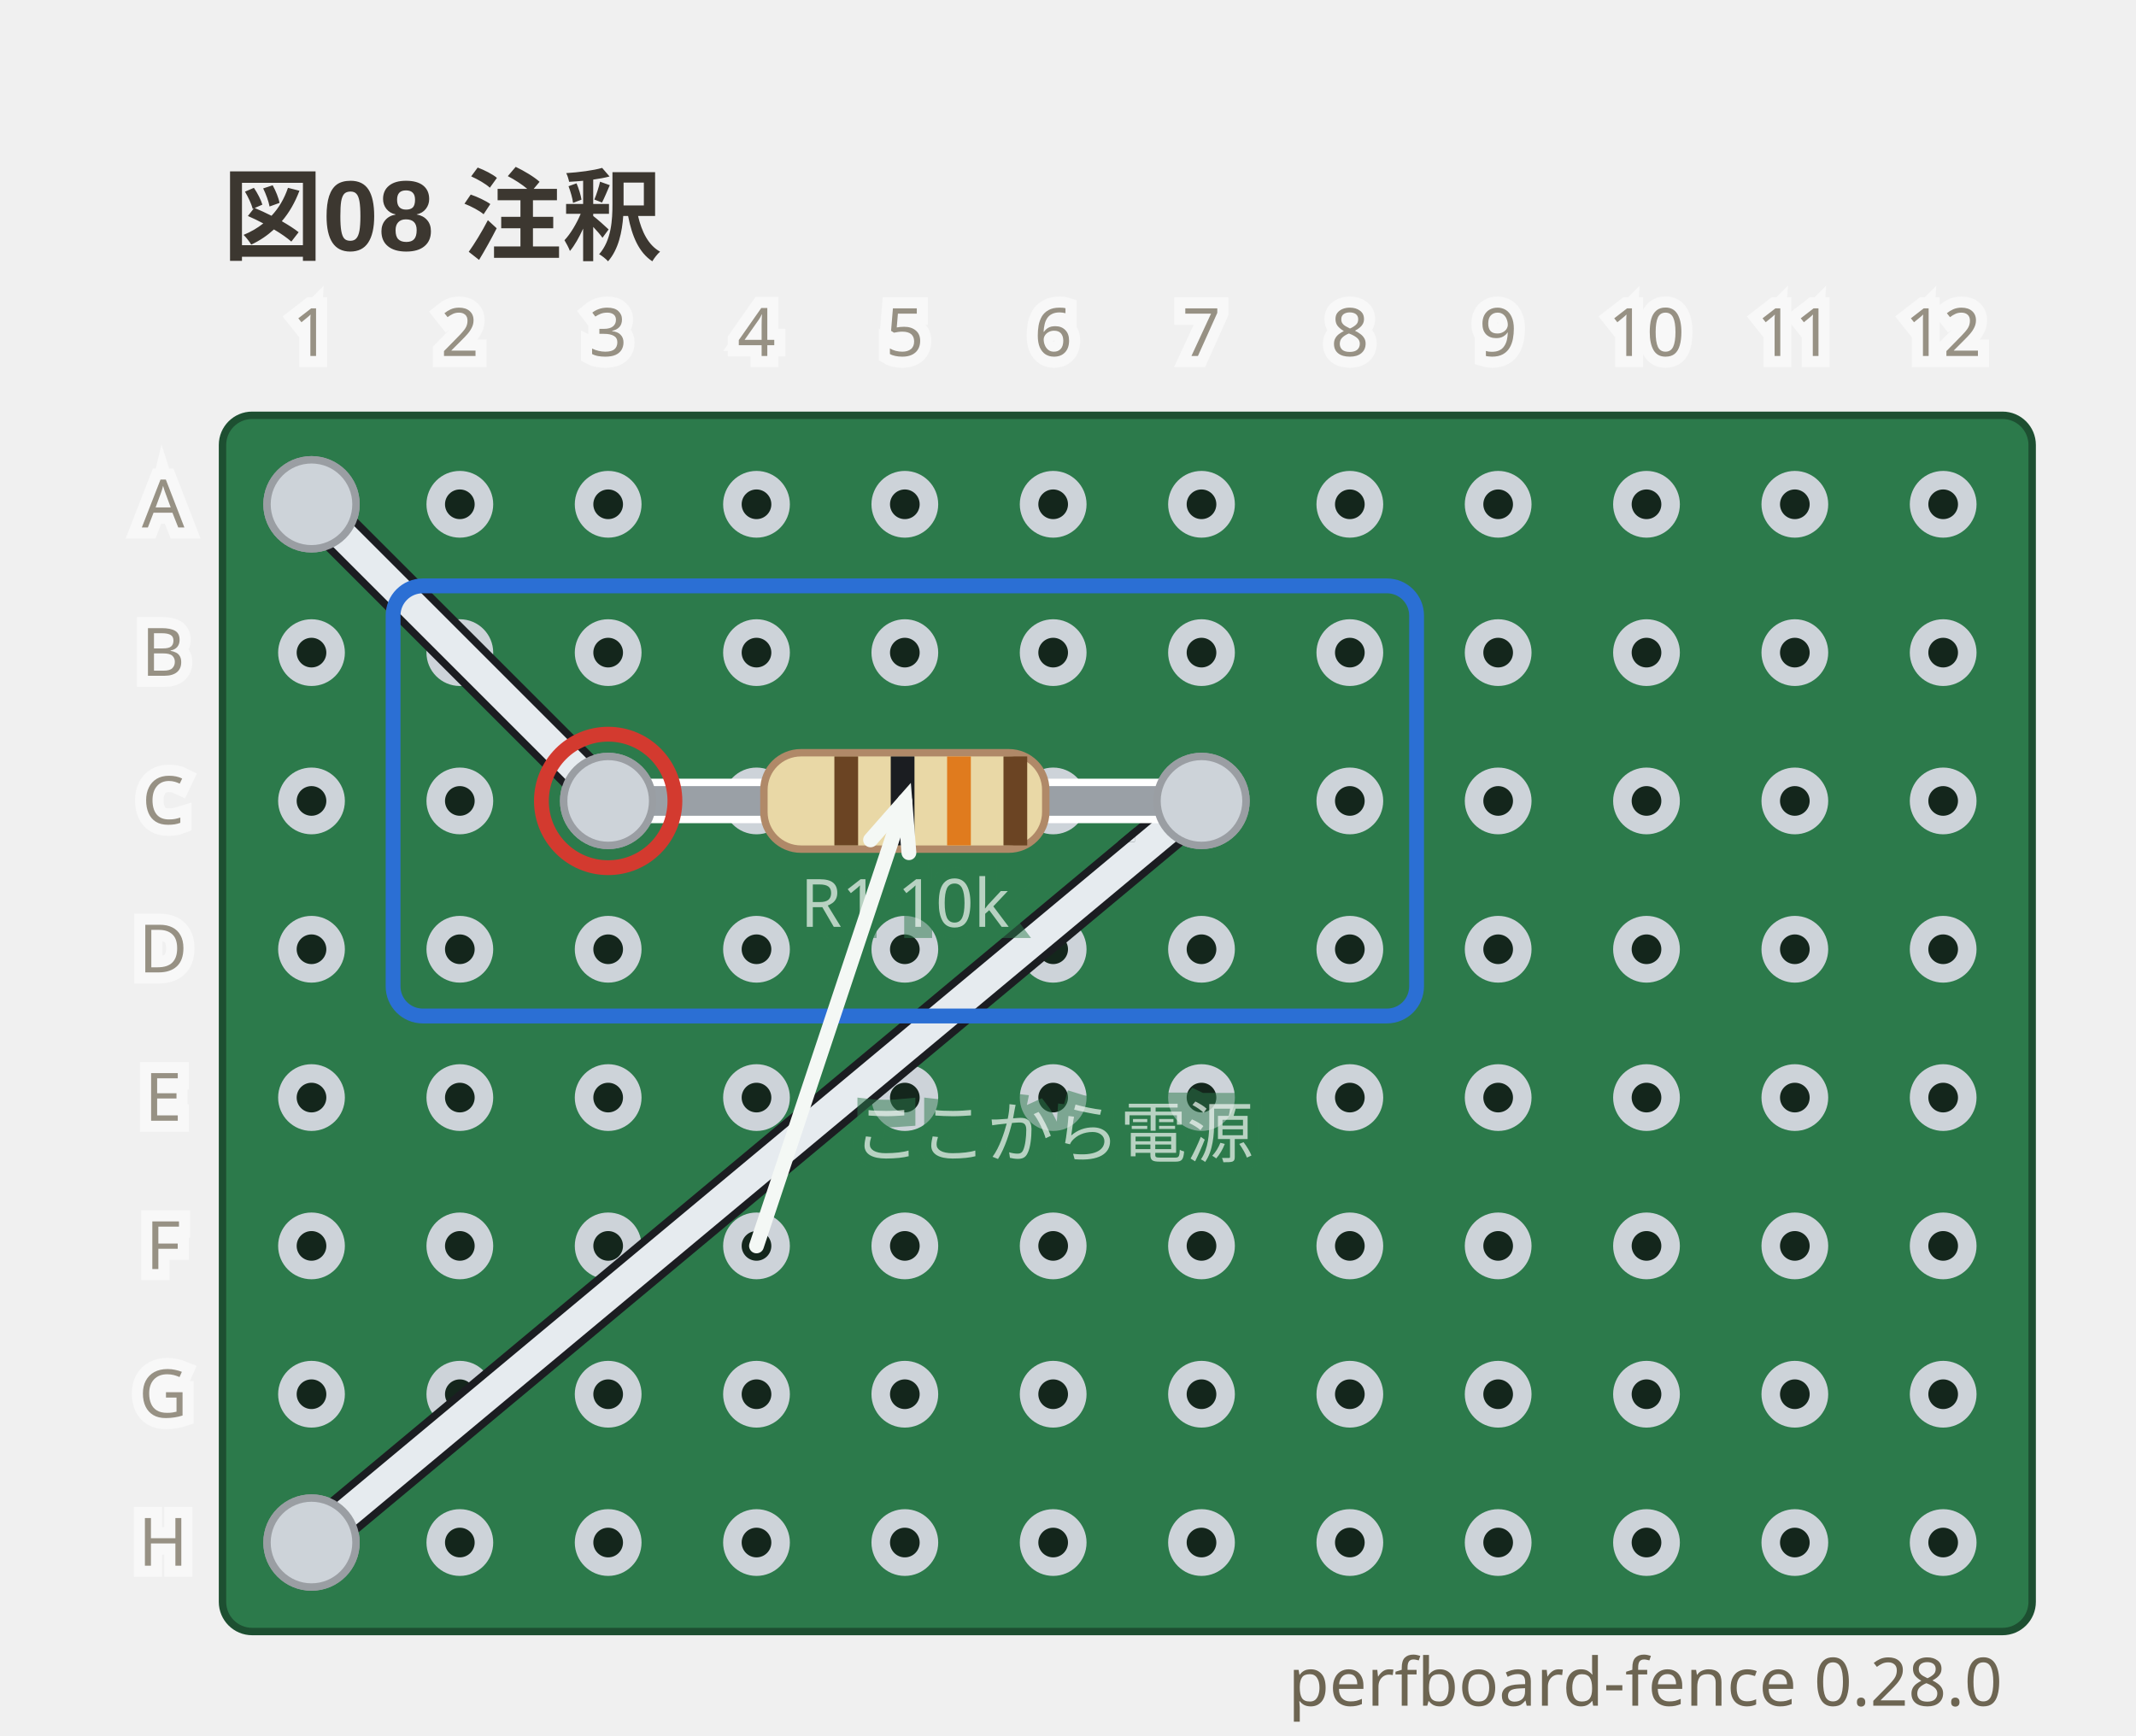
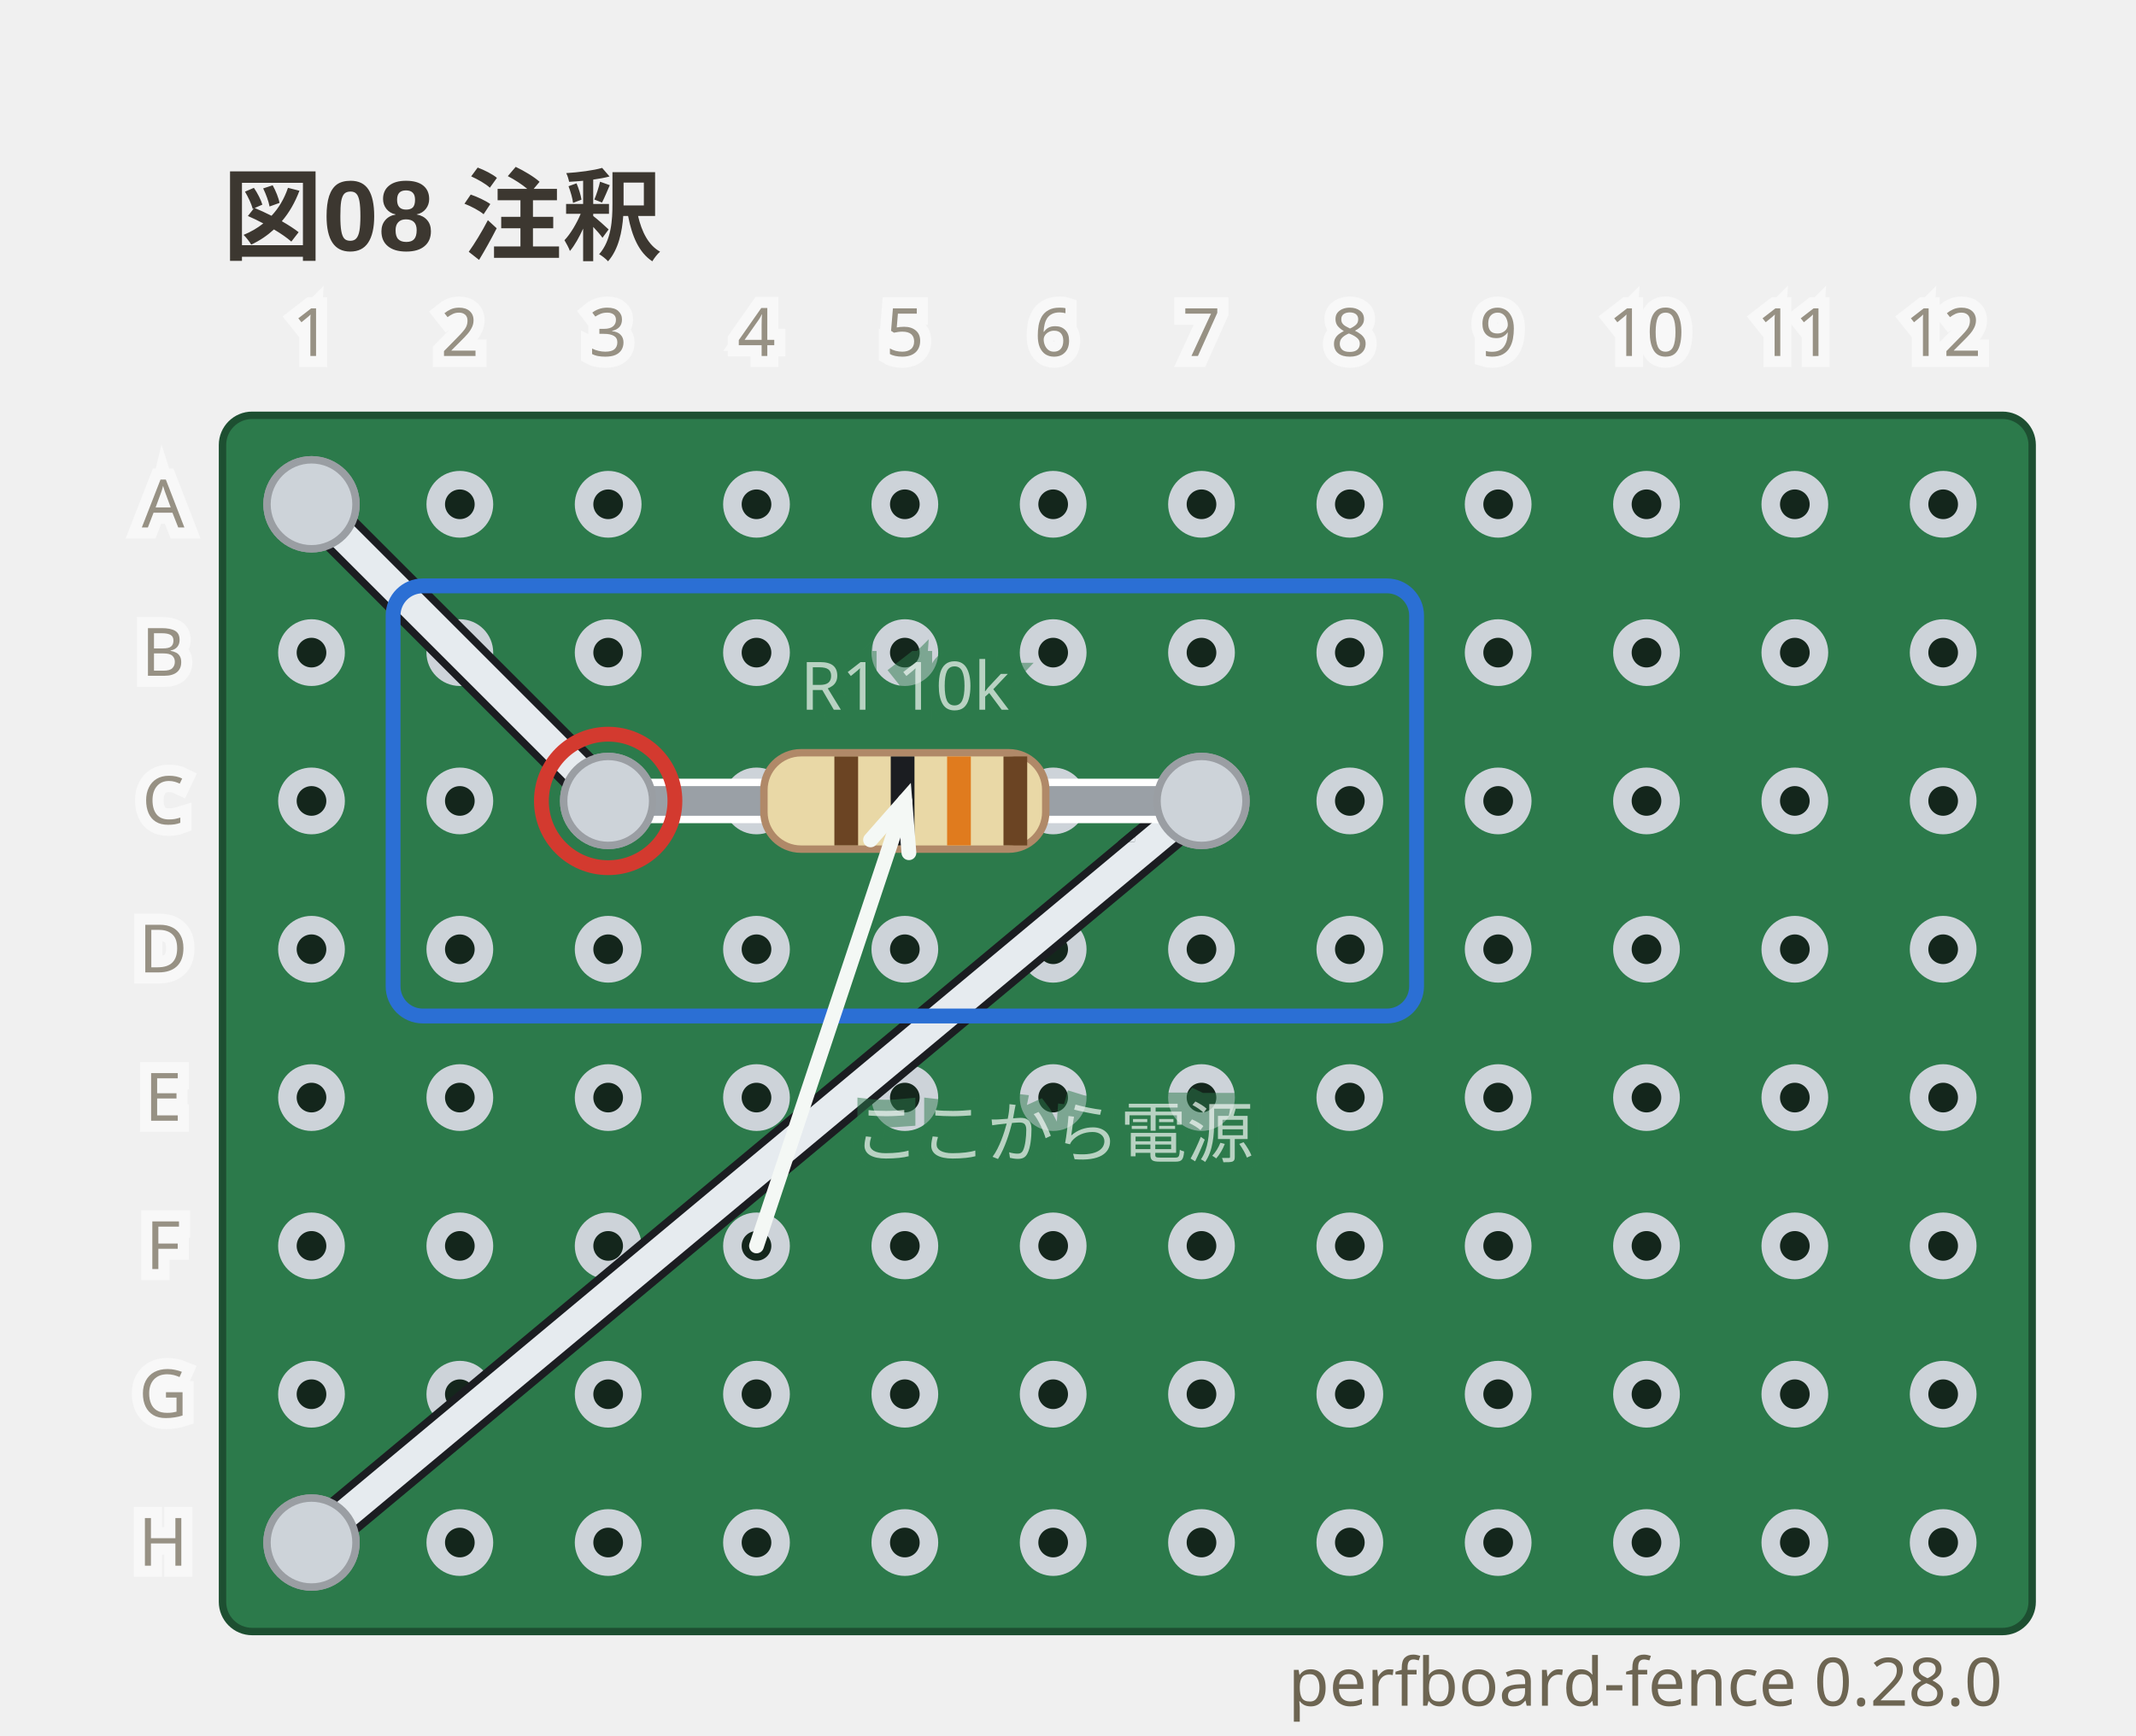
<svg xmlns="http://www.w3.org/2000/svg" viewBox="0 0 288 234" width="288" height="234" data-perfboard-fence="0.28.0" role="img">
  <text x="30" y="34" text-anchor="start" font-family="'Segoe UI', 'Helvetica Neue', Arial, 'Noto Sans', 'Hiragino Sans', 'Yu Gothic UI', 'Noto Sans CJK JP', sans-serif" fill="#3c3730" font-size="13.5" font-weight="600">図08 注釈</text>
  <rect x="30" y="56" width="244" height="164" rx="4" fill="#2c7a4b" stroke="#1d4f31" stroke-width="1" />
  <circle cx="42" cy="68" r="3.25" fill="#14261c" stroke="#cdd3d9" stroke-width="2.5" />
  <circle cx="62" cy="68" r="3.25" fill="#14261c" stroke="#cdd3d9" stroke-width="2.5" />
  <circle cx="82" cy="68" r="3.25" fill="#14261c" stroke="#cdd3d9" stroke-width="2.5" />
  <circle cx="102" cy="68" r="3.25" fill="#14261c" stroke="#cdd3d9" stroke-width="2.5" />
  <circle cx="122" cy="68" r="3.25" fill="#14261c" stroke="#cdd3d9" stroke-width="2.5" />
  <circle cx="142" cy="68" r="3.25" fill="#14261c" stroke="#cdd3d9" stroke-width="2.5" />
  <circle cx="162" cy="68" r="3.25" fill="#14261c" stroke="#cdd3d9" stroke-width="2.5" />
  <circle cx="182" cy="68" r="3.25" fill="#14261c" stroke="#cdd3d9" stroke-width="2.5" />
  <circle cx="202" cy="68" r="3.25" fill="#14261c" stroke="#cdd3d9" stroke-width="2.5" />
  <circle cx="222" cy="68" r="3.25" fill="#14261c" stroke="#cdd3d9" stroke-width="2.5" />
  <circle cx="242" cy="68" r="3.25" fill="#14261c" stroke="#cdd3d9" stroke-width="2.5" />
  <circle cx="262" cy="68" r="3.25" fill="#14261c" stroke="#cdd3d9" stroke-width="2.5" />
  <circle cx="42" cy="88" r="3.25" fill="#14261c" stroke="#cdd3d9" stroke-width="2.5" />
  <circle cx="62" cy="88" r="3.25" fill="#14261c" stroke="#cdd3d9" stroke-width="2.5" />
  <circle cx="82" cy="88" r="3.25" fill="#14261c" stroke="#cdd3d9" stroke-width="2.5" />
  <circle cx="102" cy="88" r="3.25" fill="#14261c" stroke="#cdd3d9" stroke-width="2.5" />
  <circle cx="122" cy="88" r="3.25" fill="#14261c" stroke="#cdd3d9" stroke-width="2.5" />
  <circle cx="142" cy="88" r="3.25" fill="#14261c" stroke="#cdd3d9" stroke-width="2.5" />
  <circle cx="162" cy="88" r="3.25" fill="#14261c" stroke="#cdd3d9" stroke-width="2.5" />
  <circle cx="182" cy="88" r="3.25" fill="#14261c" stroke="#cdd3d9" stroke-width="2.5" />
  <circle cx="202" cy="88" r="3.25" fill="#14261c" stroke="#cdd3d9" stroke-width="2.5" />
  <circle cx="222" cy="88" r="3.25" fill="#14261c" stroke="#cdd3d9" stroke-width="2.5" />
  <circle cx="242" cy="88" r="3.25" fill="#14261c" stroke="#cdd3d9" stroke-width="2.5" />
  <circle cx="262" cy="88" r="3.25" fill="#14261c" stroke="#cdd3d9" stroke-width="2.5" />
  <circle cx="42" cy="108" r="3.25" fill="#14261c" stroke="#cdd3d9" stroke-width="2.5" />
  <circle cx="62" cy="108" r="3.25" fill="#14261c" stroke="#cdd3d9" stroke-width="2.5" />
  <circle cx="82" cy="108" r="3.25" fill="#14261c" stroke="#cdd3d9" stroke-width="2.5" />
  <circle cx="102" cy="108" r="3.25" fill="#14261c" stroke="#cdd3d9" stroke-width="2.5" />
  <circle cx="122" cy="108" r="3.25" fill="#14261c" stroke="#cdd3d9" stroke-width="2.5" />
  <circle cx="142" cy="108" r="3.25" fill="#14261c" stroke="#cdd3d9" stroke-width="2.5" />
  <circle cx="162" cy="108" r="3.25" fill="#14261c" stroke="#cdd3d9" stroke-width="2.5" />
  <circle cx="182" cy="108" r="3.25" fill="#14261c" stroke="#cdd3d9" stroke-width="2.5" />
  <circle cx="202" cy="108" r="3.25" fill="#14261c" stroke="#cdd3d9" stroke-width="2.5" />
  <circle cx="222" cy="108" r="3.25" fill="#14261c" stroke="#cdd3d9" stroke-width="2.5" />
  <circle cx="242" cy="108" r="3.25" fill="#14261c" stroke="#cdd3d9" stroke-width="2.5" />
  <circle cx="262" cy="108" r="3.25" fill="#14261c" stroke="#cdd3d9" stroke-width="2.5" />
  <circle cx="42" cy="128" r="3.25" fill="#14261c" stroke="#cdd3d9" stroke-width="2.5" />
  <circle cx="62" cy="128" r="3.25" fill="#14261c" stroke="#cdd3d9" stroke-width="2.5" />
  <circle cx="82" cy="128" r="3.25" fill="#14261c" stroke="#cdd3d9" stroke-width="2.5" />
  <circle cx="102" cy="128" r="3.25" fill="#14261c" stroke="#cdd3d9" stroke-width="2.5" />
  <circle cx="122" cy="128" r="3.25" fill="#14261c" stroke="#cdd3d9" stroke-width="2.5" />
  <circle cx="142" cy="128" r="3.25" fill="#14261c" stroke="#cdd3d9" stroke-width="2.5" />
  <circle cx="162" cy="128" r="3.25" fill="#14261c" stroke="#cdd3d9" stroke-width="2.5" />
  <circle cx="182" cy="128" r="3.25" fill="#14261c" stroke="#cdd3d9" stroke-width="2.5" />
  <circle cx="202" cy="128" r="3.25" fill="#14261c" stroke="#cdd3d9" stroke-width="2.5" />
  <circle cx="222" cy="128" r="3.25" fill="#14261c" stroke="#cdd3d9" stroke-width="2.5" />
  <circle cx="242" cy="128" r="3.25" fill="#14261c" stroke="#cdd3d9" stroke-width="2.5" />
  <circle cx="262" cy="128" r="3.25" fill="#14261c" stroke="#cdd3d9" stroke-width="2.5" />
  <circle cx="42" cy="148" r="3.25" fill="#14261c" stroke="#cdd3d9" stroke-width="2.5" />
  <circle cx="62" cy="148" r="3.25" fill="#14261c" stroke="#cdd3d9" stroke-width="2.5" />
  <circle cx="82" cy="148" r="3.25" fill="#14261c" stroke="#cdd3d9" stroke-width="2.5" />
  <circle cx="102" cy="148" r="3.25" fill="#14261c" stroke="#cdd3d9" stroke-width="2.5" />
  <circle cx="122" cy="148" r="3.25" fill="#14261c" stroke="#cdd3d9" stroke-width="2.5" />
  <circle cx="142" cy="148" r="3.25" fill="#14261c" stroke="#cdd3d9" stroke-width="2.5" />
  <circle cx="162" cy="148" r="3.25" fill="#14261c" stroke="#cdd3d9" stroke-width="2.5" />
  <circle cx="182" cy="148" r="3.25" fill="#14261c" stroke="#cdd3d9" stroke-width="2.5" />
  <circle cx="202" cy="148" r="3.25" fill="#14261c" stroke="#cdd3d9" stroke-width="2.5" />
  <circle cx="222" cy="148" r="3.25" fill="#14261c" stroke="#cdd3d9" stroke-width="2.5" />
  <circle cx="242" cy="148" r="3.25" fill="#14261c" stroke="#cdd3d9" stroke-width="2.5" />
  <circle cx="262" cy="148" r="3.25" fill="#14261c" stroke="#cdd3d9" stroke-width="2.5" />
  <circle cx="42" cy="168" r="3.25" fill="#14261c" stroke="#cdd3d9" stroke-width="2.5" />
  <circle cx="62" cy="168" r="3.25" fill="#14261c" stroke="#cdd3d9" stroke-width="2.5" />
  <circle cx="82" cy="168" r="3.25" fill="#14261c" stroke="#cdd3d9" stroke-width="2.5" />
  <circle cx="102" cy="168" r="3.25" fill="#14261c" stroke="#cdd3d9" stroke-width="2.5" />
  <circle cx="122" cy="168" r="3.25" fill="#14261c" stroke="#cdd3d9" stroke-width="2.5" />
  <circle cx="142" cy="168" r="3.25" fill="#14261c" stroke="#cdd3d9" stroke-width="2.5" />
  <circle cx="162" cy="168" r="3.25" fill="#14261c" stroke="#cdd3d9" stroke-width="2.5" />
  <circle cx="182" cy="168" r="3.25" fill="#14261c" stroke="#cdd3d9" stroke-width="2.5" />
  <circle cx="202" cy="168" r="3.25" fill="#14261c" stroke="#cdd3d9" stroke-width="2.5" />
  <circle cx="222" cy="168" r="3.25" fill="#14261c" stroke="#cdd3d9" stroke-width="2.5" />
  <circle cx="242" cy="168" r="3.25" fill="#14261c" stroke="#cdd3d9" stroke-width="2.5" />
  <circle cx="262" cy="168" r="3.25" fill="#14261c" stroke="#cdd3d9" stroke-width="2.5" />
  <circle cx="42" cy="188" r="3.25" fill="#14261c" stroke="#cdd3d9" stroke-width="2.5" />
  <circle cx="62" cy="188" r="3.25" fill="#14261c" stroke="#cdd3d9" stroke-width="2.5" />
  <circle cx="82" cy="188" r="3.25" fill="#14261c" stroke="#cdd3d9" stroke-width="2.5" />
  <circle cx="102" cy="188" r="3.25" fill="#14261c" stroke="#cdd3d9" stroke-width="2.5" />
  <circle cx="122" cy="188" r="3.25" fill="#14261c" stroke="#cdd3d9" stroke-width="2.5" />
  <circle cx="142" cy="188" r="3.25" fill="#14261c" stroke="#cdd3d9" stroke-width="2.5" />
  <circle cx="162" cy="188" r="3.25" fill="#14261c" stroke="#cdd3d9" stroke-width="2.5" />
  <circle cx="182" cy="188" r="3.25" fill="#14261c" stroke="#cdd3d9" stroke-width="2.5" />
  <circle cx="202" cy="188" r="3.25" fill="#14261c" stroke="#cdd3d9" stroke-width="2.5" />
  <circle cx="222" cy="188" r="3.25" fill="#14261c" stroke="#cdd3d9" stroke-width="2.5" />
  <circle cx="242" cy="188" r="3.25" fill="#14261c" stroke="#cdd3d9" stroke-width="2.5" />
  <circle cx="262" cy="188" r="3.25" fill="#14261c" stroke="#cdd3d9" stroke-width="2.5" />
  <circle cx="42" cy="208" r="3.25" fill="#14261c" stroke="#cdd3d9" stroke-width="2.5" />
  <circle cx="62" cy="208" r="3.25" fill="#14261c" stroke="#cdd3d9" stroke-width="2.5" />
  <circle cx="82" cy="208" r="3.25" fill="#14261c" stroke="#cdd3d9" stroke-width="2.5" />
  <circle cx="102" cy="208" r="3.25" fill="#14261c" stroke="#cdd3d9" stroke-width="2.5" />
  <circle cx="122" cy="208" r="3.25" fill="#14261c" stroke="#cdd3d9" stroke-width="2.5" />
  <circle cx="142" cy="208" r="3.25" fill="#14261c" stroke="#cdd3d9" stroke-width="2.5" />
  <circle cx="162" cy="208" r="3.25" fill="#14261c" stroke="#cdd3d9" stroke-width="2.5" />
  <circle cx="182" cy="208" r="3.25" fill="#14261c" stroke="#cdd3d9" stroke-width="2.5" />
  <circle cx="202" cy="208" r="3.25" fill="#14261c" stroke="#cdd3d9" stroke-width="2.5" />
  <circle cx="222" cy="208" r="3.25" fill="#14261c" stroke="#cdd3d9" stroke-width="2.5" />
  <circle cx="242" cy="208" r="3.25" fill="#14261c" stroke="#cdd3d9" stroke-width="2.5" />
  <circle cx="262" cy="208" r="3.25" fill="#14261c" stroke="#cdd3d9" stroke-width="2.5" />
  <circle cx="82" cy="108" r="6" fill="#cdd3d9" stroke="#9a9ea3" stroke-width="1" />
  <circle cx="162" cy="108" r="6" fill="#cdd3d9" stroke="#9a9ea3" stroke-width="1" />
  <circle cx="42" cy="68" r="6" fill="#cdd3d9" stroke="#9a9ea3" stroke-width="1" />
  <circle cx="42" cy="208" r="6" fill="#cdd3d9" stroke="#9a9ea3" stroke-width="1" />
  <line x1="42" y1="68" x2="82" y2="108" class="cf-wire-outline" stroke="#1b1d21" stroke-width="6" stroke-linecap="round" pointer-events="none" />
  <line x1="162" y1="108" x2="42" y2="208" class="cf-wire-outline" stroke="#1b1d21" stroke-width="6" stroke-linecap="round" pointer-events="none" />
  <line x1="42" y1="68" x2="82" y2="108" stroke="#e6ebef" stroke-width="4" stroke-linecap="round" stroke-opacity="1" />
  <line x1="162" y1="108" x2="42" y2="208" stroke="#e6ebef" stroke-width="4" stroke-linecap="round" stroke-opacity="1" />
  <line x1="82" y1="108" x2="162" y2="108" stroke-linecap="round" stroke="#ffffff" stroke-width="6" />
  <line x1="82" y1="108" x2="162" y2="108" stroke-linecap="round" stroke="#9aa0a6" stroke-width="4" />
  <g transform="translate(122 108) rotate(0)">
    <rect x="-19" y="-6.5" width="38" height="13" rx="5" fill="#e9d8a6" stroke="#b08968" />
    <rect x="-9.5" y="-6" width="3.2" height="12" fill="#6b4423" />
    <rect x="-1.9" y="-6" width="3.2" height="12" fill="#1b1d21" />
    <rect x="5.7" y="-6" width="3.2" height="12" fill="#e07b1e" />
    <rect x="13.3" y="-6" width="3.2" height="12" fill="#6b4423" />
  </g>
-   <text x="122" y="124.98" text-anchor="middle" font-family="ui-sans-serif, system-ui, sans-serif" stroke="#2c7a4b" stroke-width="3" fill="#2c7a4b" font-size="9" opacity="0.5" aria-hidden="true">R1 10k</text>
-   <text x="122" y="124.98" text-anchor="middle" font-family="ui-sans-serif, system-ui, sans-serif" fill="#f4f8f5" font-size="9" opacity="0.7">R1 10k</text>
+   <text x="122" y="95.7" text-anchor="middle" font-family="ui-sans-serif, system-ui, sans-serif" stroke="#2c7a4b" stroke-width="3" fill="#2c7a4b" font-size="9" opacity="0.5" aria-hidden="true">R1 10k</text>
+   <text x="122" y="95.7" text-anchor="middle" font-family="ui-sans-serif, system-ui, sans-serif" fill="#f4f8f5" font-size="9" opacity="0.7">R1 10k</text>
  <clipPath id="pf-lead-R1-122-108">
    <rect x="91" y="102.5" width="62" height="11" transform="rotate(0 122 108)" />
  </clipPath>
  <g clip-path="url(#pf-lead-R1-122-108)">
    <line x1="42" y1="68" x2="82" y2="108" class="cf-wire-outline" stroke="#1b1d21" stroke-width="6" stroke-linecap="round" pointer-events="none" />
    <line x1="162" y1="108" x2="42" y2="208" class="cf-wire-outline" stroke="#1b1d21" stroke-width="6" stroke-linecap="round" pointer-events="none" />
    <line x1="42" y1="68" x2="82" y2="108" stroke="#e6ebef" stroke-width="4" stroke-linecap="round" stroke-opacity="1" />
    <line x1="162" y1="108" x2="42" y2="208" stroke="#e6ebef" stroke-width="4" stroke-linecap="round" stroke-opacity="1" />
  </g>
  <circle cx="82" cy="108" r="6" fill="#cdd3d9" stroke="#9a9ea3" stroke-width="1" />
  <circle cx="162" cy="108" r="6" fill="#cdd3d9" stroke="#9a9ea3" stroke-width="1" />
  <circle cx="42" cy="68" r="6" fill="#cdd3d9" stroke="#9a9ea3" stroke-width="1" />
  <circle cx="42" cy="208" r="6" fill="#cdd3d9" stroke="#9a9ea3" stroke-width="1" />
  <text x="22" y="68" text-anchor="middle" font-family="ui-sans-serif, system-ui, sans-serif" stroke="#ffffff" stroke-width="3" fill="#ffffff" font-size="9" dominant-baseline="middle" opacity="0.5" aria-hidden="true">A</text>
  <text x="22" y="68" text-anchor="middle" font-family="ui-sans-serif, system-ui, sans-serif" fill="#6d6552" font-size="9" dominant-baseline="middle" opacity="0.7">A</text>
  <text x="22" y="88" text-anchor="middle" font-family="ui-sans-serif, system-ui, sans-serif" stroke="#ffffff" stroke-width="3" fill="#ffffff" font-size="9" dominant-baseline="middle" opacity="0.5" aria-hidden="true">B</text>
  <text x="22" y="88" text-anchor="middle" font-family="ui-sans-serif, system-ui, sans-serif" fill="#6d6552" font-size="9" dominant-baseline="middle" opacity="0.7">B</text>
  <text x="22" y="108" text-anchor="middle" font-family="ui-sans-serif, system-ui, sans-serif" stroke="#ffffff" stroke-width="3" fill="#ffffff" font-size="9" dominant-baseline="middle" opacity="0.5" aria-hidden="true">C</text>
  <text x="22" y="108" text-anchor="middle" font-family="ui-sans-serif, system-ui, sans-serif" fill="#6d6552" font-size="9" dominant-baseline="middle" opacity="0.7">C</text>
  <text x="22" y="128" text-anchor="middle" font-family="ui-sans-serif, system-ui, sans-serif" stroke="#ffffff" stroke-width="3" fill="#ffffff" font-size="9" dominant-baseline="middle" opacity="0.5" aria-hidden="true">D</text>
  <text x="22" y="128" text-anchor="middle" font-family="ui-sans-serif, system-ui, sans-serif" fill="#6d6552" font-size="9" dominant-baseline="middle" opacity="0.7">D</text>
  <text x="22" y="148" text-anchor="middle" font-family="ui-sans-serif, system-ui, sans-serif" stroke="#ffffff" stroke-width="3" fill="#ffffff" font-size="9" dominant-baseline="middle" opacity="0.5" aria-hidden="true">E</text>
  <text x="22" y="148" text-anchor="middle" font-family="ui-sans-serif, system-ui, sans-serif" fill="#6d6552" font-size="9" dominant-baseline="middle" opacity="0.7">E</text>
  <text x="22" y="168" text-anchor="middle" font-family="ui-sans-serif, system-ui, sans-serif" stroke="#ffffff" stroke-width="3" fill="#ffffff" font-size="9" dominant-baseline="middle" opacity="0.5" aria-hidden="true">F</text>
  <text x="22" y="168" text-anchor="middle" font-family="ui-sans-serif, system-ui, sans-serif" fill="#6d6552" font-size="9" dominant-baseline="middle" opacity="0.7">F</text>
  <text x="22" y="188" text-anchor="middle" font-family="ui-sans-serif, system-ui, sans-serif" stroke="#ffffff" stroke-width="3" fill="#ffffff" font-size="9" dominant-baseline="middle" opacity="0.5" aria-hidden="true">G</text>
  <text x="22" y="188" text-anchor="middle" font-family="ui-sans-serif, system-ui, sans-serif" fill="#6d6552" font-size="9" dominant-baseline="middle" opacity="0.7">G</text>
  <text x="22" y="208" text-anchor="middle" font-family="ui-sans-serif, system-ui, sans-serif" stroke="#ffffff" stroke-width="3" fill="#ffffff" font-size="9" dominant-baseline="middle" opacity="0.5" aria-hidden="true">H</text>
  <text x="22" y="208" text-anchor="middle" font-family="ui-sans-serif, system-ui, sans-serif" fill="#6d6552" font-size="9" dominant-baseline="middle" opacity="0.7">H</text>
  <text x="42" y="48" text-anchor="middle" font-family="ui-sans-serif, system-ui, sans-serif" stroke="#ffffff" stroke-width="3" fill="#ffffff" font-size="9" opacity="0.5" aria-hidden="true">1</text>
  <text x="42" y="48" text-anchor="middle" font-family="ui-sans-serif, system-ui, sans-serif" fill="#6d6552" font-size="9" opacity="0.7">1</text>
  <text x="62" y="48" text-anchor="middle" font-family="ui-sans-serif, system-ui, sans-serif" stroke="#ffffff" stroke-width="3" fill="#ffffff" font-size="9" opacity="0.5" aria-hidden="true">2</text>
  <text x="62" y="48" text-anchor="middle" font-family="ui-sans-serif, system-ui, sans-serif" fill="#6d6552" font-size="9" opacity="0.7">2</text>
  <text x="82" y="48" text-anchor="middle" font-family="ui-sans-serif, system-ui, sans-serif" stroke="#ffffff" stroke-width="3" fill="#ffffff" font-size="9" opacity="0.5" aria-hidden="true">3</text>
  <text x="82" y="48" text-anchor="middle" font-family="ui-sans-serif, system-ui, sans-serif" fill="#6d6552" font-size="9" opacity="0.7">3</text>
  <text x="102" y="48" text-anchor="middle" font-family="ui-sans-serif, system-ui, sans-serif" stroke="#ffffff" stroke-width="3" fill="#ffffff" font-size="9" opacity="0.5" aria-hidden="true">4</text>
  <text x="102" y="48" text-anchor="middle" font-family="ui-sans-serif, system-ui, sans-serif" fill="#6d6552" font-size="9" opacity="0.7">4</text>
  <text x="122" y="48" text-anchor="middle" font-family="ui-sans-serif, system-ui, sans-serif" stroke="#ffffff" stroke-width="3" fill="#ffffff" font-size="9" opacity="0.5" aria-hidden="true">5</text>
  <text x="122" y="48" text-anchor="middle" font-family="ui-sans-serif, system-ui, sans-serif" fill="#6d6552" font-size="9" opacity="0.7">5</text>
  <text x="142" y="48" text-anchor="middle" font-family="ui-sans-serif, system-ui, sans-serif" stroke="#ffffff" stroke-width="3" fill="#ffffff" font-size="9" opacity="0.5" aria-hidden="true">6</text>
  <text x="142" y="48" text-anchor="middle" font-family="ui-sans-serif, system-ui, sans-serif" fill="#6d6552" font-size="9" opacity="0.7">6</text>
  <text x="162" y="48" text-anchor="middle" font-family="ui-sans-serif, system-ui, sans-serif" stroke="#ffffff" stroke-width="3" fill="#ffffff" font-size="9" opacity="0.5" aria-hidden="true">7</text>
  <text x="162" y="48" text-anchor="middle" font-family="ui-sans-serif, system-ui, sans-serif" fill="#6d6552" font-size="9" opacity="0.7">7</text>
  <text x="182" y="48" text-anchor="middle" font-family="ui-sans-serif, system-ui, sans-serif" stroke="#ffffff" stroke-width="3" fill="#ffffff" font-size="9" opacity="0.5" aria-hidden="true">8</text>
  <text x="182" y="48" text-anchor="middle" font-family="ui-sans-serif, system-ui, sans-serif" fill="#6d6552" font-size="9" opacity="0.7">8</text>
  <text x="202" y="48" text-anchor="middle" font-family="ui-sans-serif, system-ui, sans-serif" stroke="#ffffff" stroke-width="3" fill="#ffffff" font-size="9" opacity="0.5" aria-hidden="true">9</text>
  <text x="202" y="48" text-anchor="middle" font-family="ui-sans-serif, system-ui, sans-serif" fill="#6d6552" font-size="9" opacity="0.7">9</text>
  <text x="222" y="48" text-anchor="middle" font-family="ui-sans-serif, system-ui, sans-serif" stroke="#ffffff" stroke-width="3" fill="#ffffff" font-size="9" opacity="0.5" aria-hidden="true">10</text>
  <text x="222" y="48" text-anchor="middle" font-family="ui-sans-serif, system-ui, sans-serif" fill="#6d6552" font-size="9" opacity="0.7">10</text>
  <text x="242" y="48" text-anchor="middle" font-family="ui-sans-serif, system-ui, sans-serif" stroke="#ffffff" stroke-width="3" fill="#ffffff" font-size="9" opacity="0.5" aria-hidden="true">11</text>
  <text x="242" y="48" text-anchor="middle" font-family="ui-sans-serif, system-ui, sans-serif" fill="#6d6552" font-size="9" opacity="0.7">11</text>
  <text x="262" y="48" text-anchor="middle" font-family="ui-sans-serif, system-ui, sans-serif" stroke="#ffffff" stroke-width="3" fill="#ffffff" font-size="9" opacity="0.5" aria-hidden="true">12</text>
  <text x="262" y="48" text-anchor="middle" font-family="ui-sans-serif, system-ui, sans-serif" fill="#6d6552" font-size="9" opacity="0.7">12</text>
  <circle cx="82" cy="108" r="9" fill="none" stroke="#d33a2f" stroke-width="2" />
  <rect x="53" y="79" width="138" height="58" rx="4" fill="none" stroke="#2b6fd4" stroke-width="2" />
  <line x1="102" y1="168" x2="122" y2="108" stroke="#f4f8f5" stroke-width="2" stroke-linecap="round" />
  <polyline points="117.38,113.25 122,108 122.55,114.98" fill="none" stroke="#f4f8f5" stroke-width="2" stroke-linecap="round" />
  <text x="142" y="156" text-anchor="middle" font-family="ui-sans-serif, system-ui, sans-serif" stroke="#2c7a4b" stroke-width="3" fill="#2c7a4b" font-size="9" opacity="0.5" aria-hidden="true">ここから電源</text>
  <text x="142" y="156" text-anchor="middle" font-family="ui-sans-serif, system-ui, sans-serif" fill="#f4f8f5" font-size="9" opacity="0.7">ここから電源</text>
  <text x="270" y="230" text-anchor="end" font-family="ui-sans-serif, system-ui, sans-serif" fill="#6d6552" font-size="9">perfboard-fence 0.28.0</text>
</svg>
